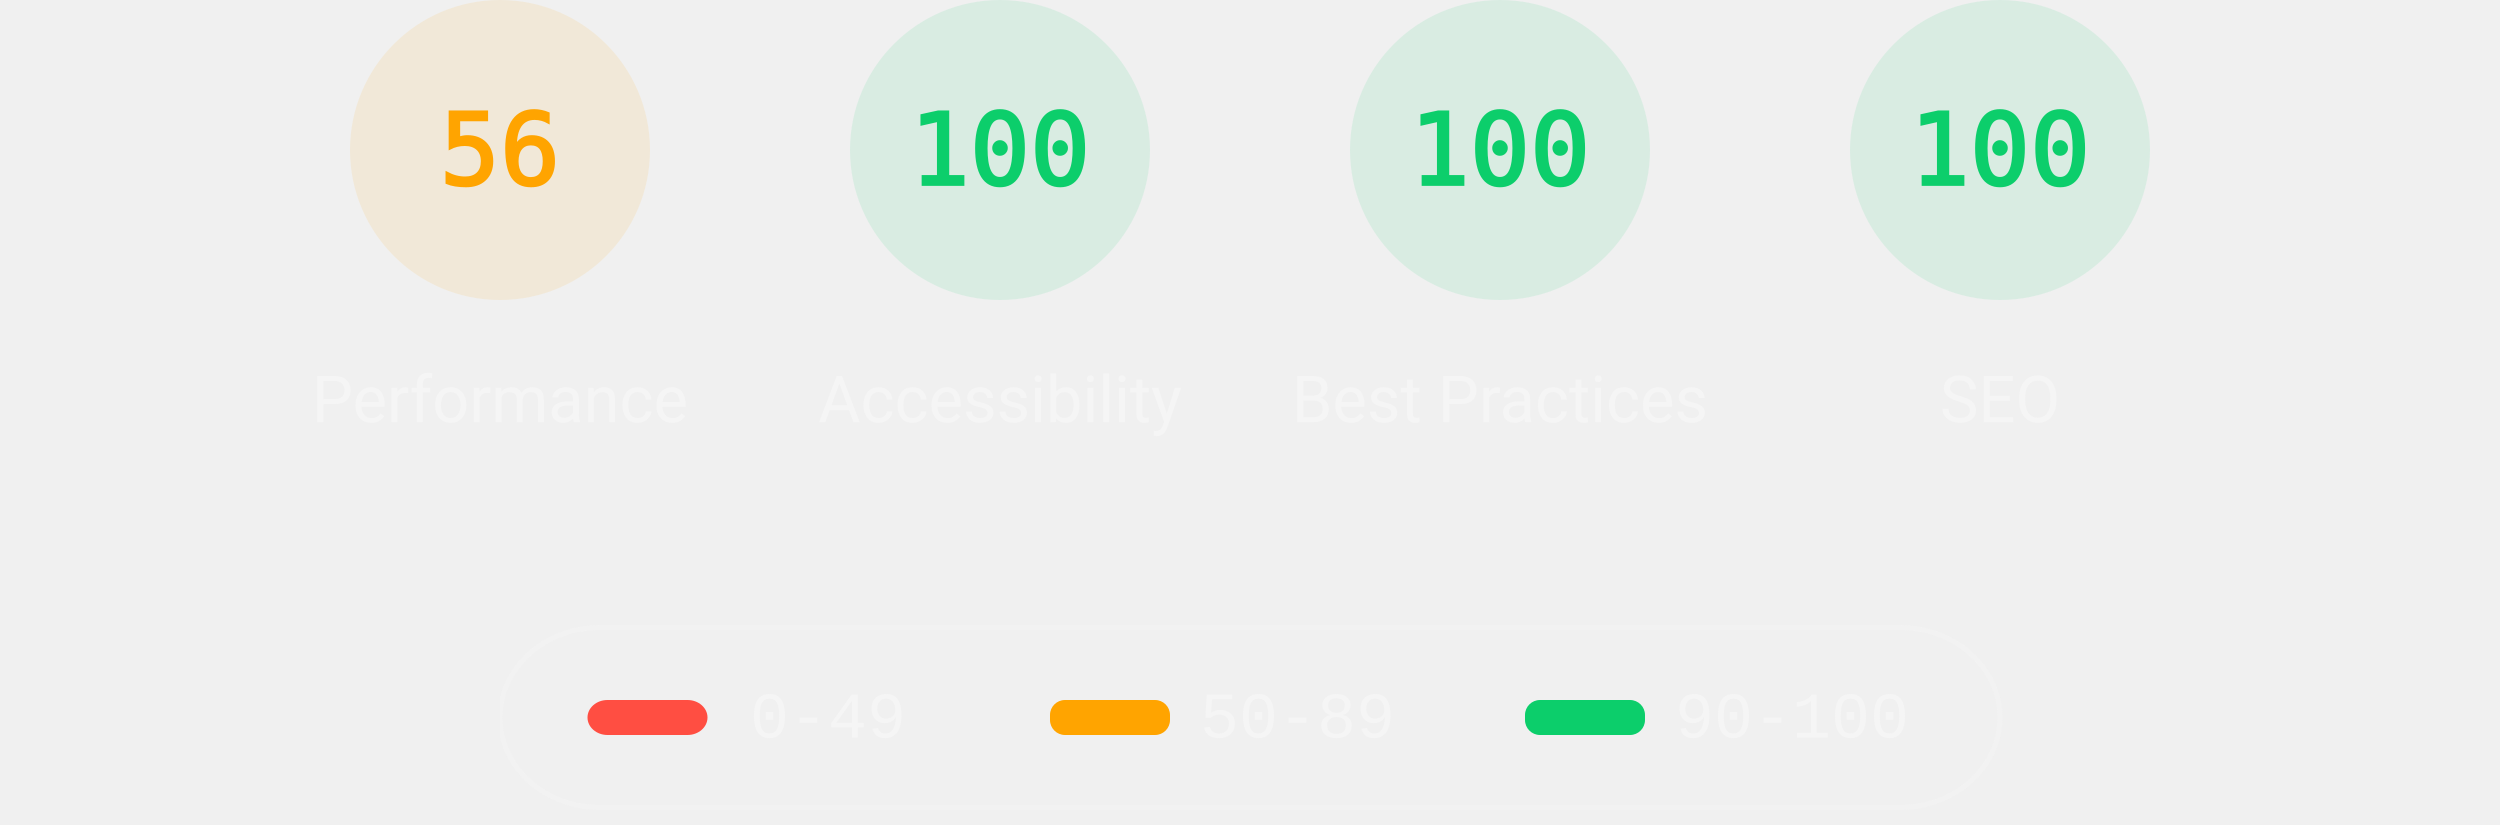
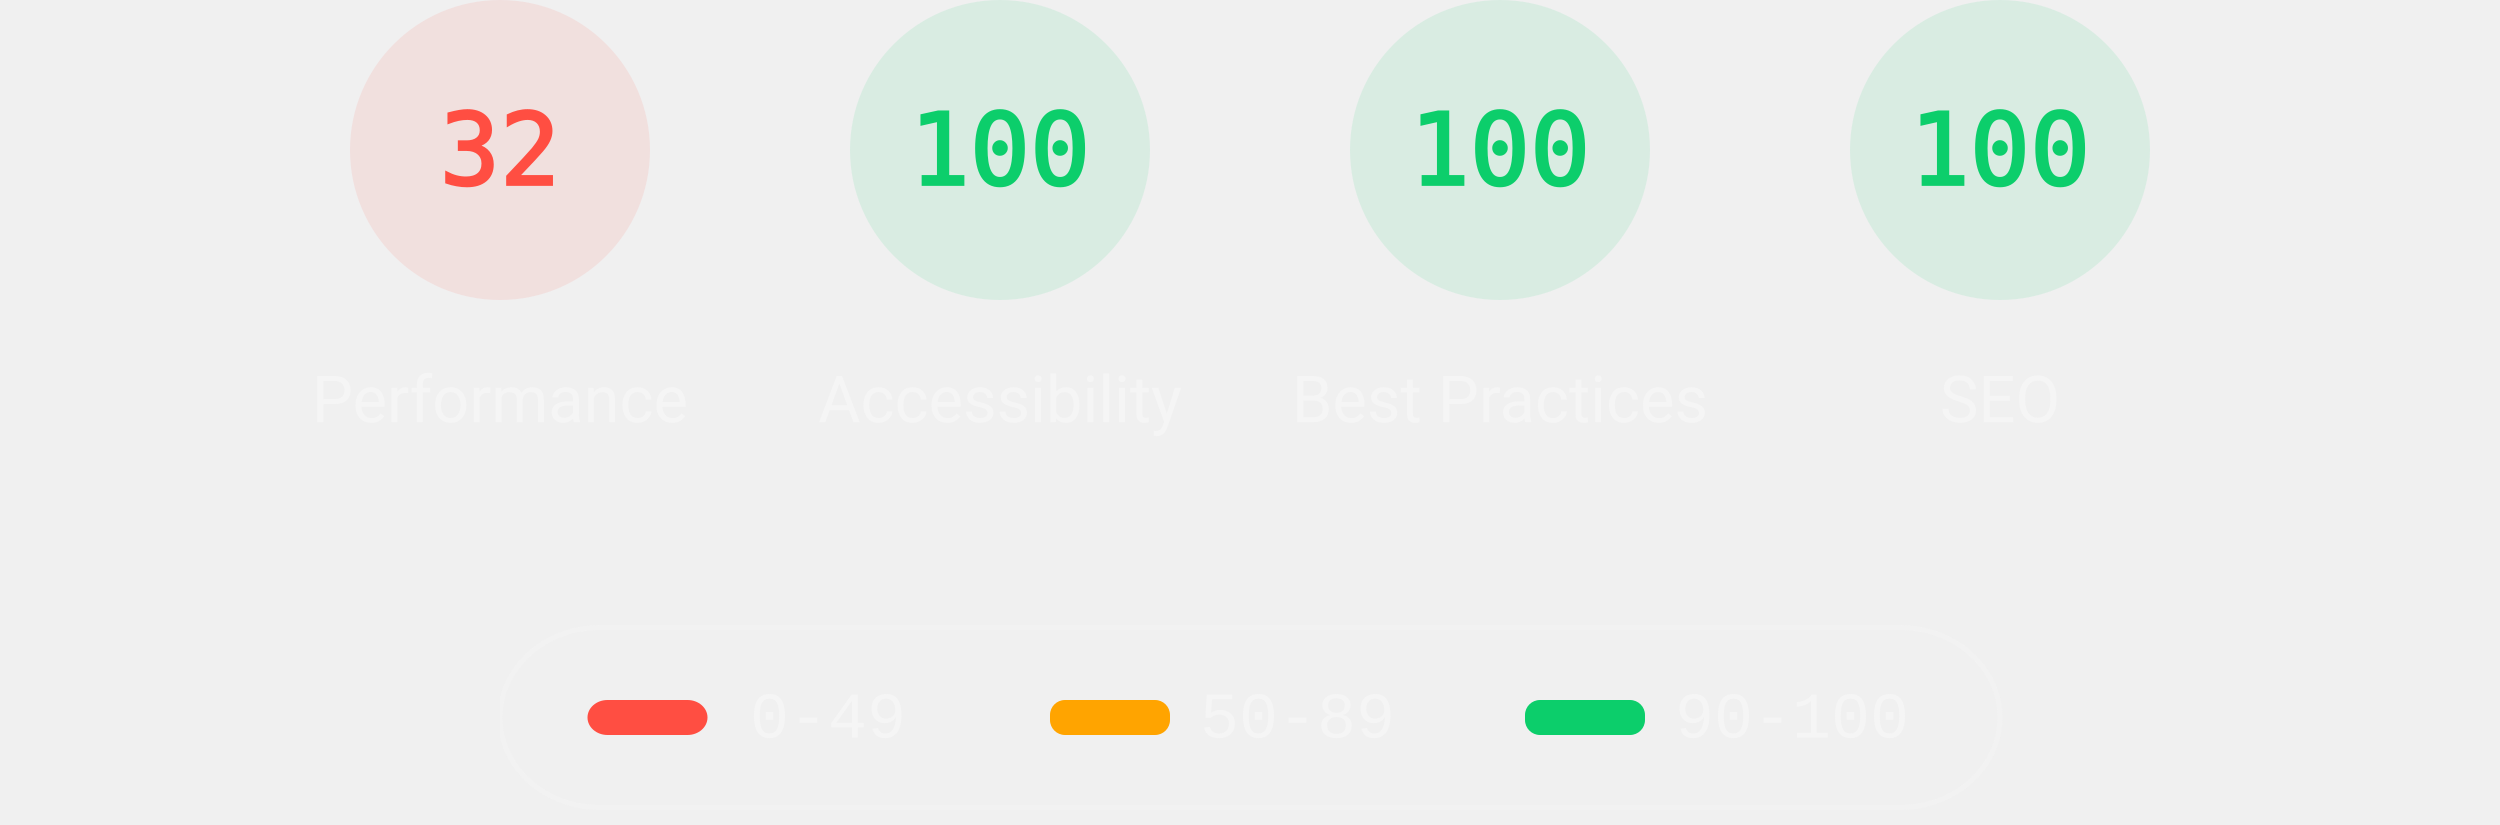
<svg xmlns="http://www.w3.org/2000/svg" class="theme--dark" fill="none" width="1000" height="330">
  <style>
			.gauge-base {
				opacity: 0.1
			}

			.gauge-arc {
				fill: none;
				animation-delay: 250ms;
				stroke-linecap: round;
				transform: rotate(-90deg);
				transform-origin: 100px 60px;
				animation: load-gauge 1s ease forwards
			}

			.guage-text {
				font-size: 40px;
				font-family: monospace;
				text-align: center
			}

			.guage-red {
				color: #ff4e42;
				fill: #ff4e42;
				stroke: #ff4e42
			}
			.guage-orange {
				color: #ffa400;
				fill: #ffa400;
				stroke: #ffa400
			}
			.guage-green {
				color: #0cce6b;
				fill: #0cce6b;
				stroke: #0cce6b
			}
			.theme--agnostic .guage-undefined {
				color: #5c5c5c;
				fill: #5c5c5c;
				stroke: #5c5c5c
			}
			.theme--light .guage-undefined {
				color: #1e1e1e;
				fill: #1e1e1e;
				stroke: #1e1e1e
			}
			.theme--dark .guage-undefined {
				color: #f5f5f5;
				fill: #f5f5f5;
				stroke: #f5f5f5
			}

			.guage-title {
				stroke: none;
				font-size: 26px;
				line-height: 26px;
				font-family: Roboto, Halvetica, Arial, sans-serif
			}
			.metric.guage-title {
				font-family: 'Courier New', Courier, monospace
			}
			.theme--agnostic .guage-title {
				color: #737373;
				fill: #737373
			}
			.theme--light .guage-title {
				color: #212121;
				fill: #212121
			}
			.theme--dark .guage-title {
				color: #f5f5f5;
				fill: #f5f5f5
			}

			@keyframes load-gauge {
				from {
					stroke-dasharray: 0 352.858
				}
			}
			.lh-gauge--pwa__disc {
				fill: #e0e0e0
			}
			.lh-gauge--pwa__logo {
				position: relative;
				fill: #b0b0b0
			}
			.lh-gauge--pwa__invisible {
				display: none
			}
			.lh-gauge--pwa__visible {
				display: inline
			}
			.guage-invisible {
				display: none
			}
			.lh-gauge--pwa__logo--primary-color {
				fill: #304ffe
			}
			.theme--agnostic .lh-gauge--pwa__logo--secondary-color {
				fill: #787878
			}
			.theme--light .lh-gauge--pwa__logo--secondary-color {
				fill: #3d3d3d
			}
			.theme--dark .lh-gauge--pwa__logo--secondary-color {
				fill: #d8b6b6
			}
			.theme--light #svg_2 {
				stroke: #00000022
			}
			.theme--agnostic #svg_2 {
				stroke: #616161
			}
			.theme--light #svg_2 {
				stroke: #00000022
			}
			.theme--dark #svg_2 {
				stroke: #f5f5f566
			}
		</style>
-   <svg class="guage-div guage-perf guage-orange" viewBox="0 0 200 200" width="200" height="200" x="100" y="0">
-     <circle class="gauge-base" r="56" cx="100" cy="60" stroke-width="8" />
-     <circle class="gauge-arc guage-arc-1" r="56" cx="100" cy="60" stroke-width="8" style="stroke-dasharray: 197.04, 351.858;" />
-     <text class="guage-text" x="100px" y="60px" alignment-baseline="central" dominant-baseline="central" text-anchor="middle">56</text>
+   <svg class="guage-div guage-perf guage-red" viewBox="0 0 200 200" width="200" height="200" x="100" y="0">
+     <circle class="gauge-base" r="56" cx="100" cy="60" stroke-width="8" />
+     <circle class="gauge-arc guage-arc-1" r="56" cx="100" cy="60" stroke-width="8" style="stroke-dasharray: 112.595, 351.858;" />
+     <text class="guage-text" x="100px" y="60px" alignment-baseline="central" dominant-baseline="central" text-anchor="middle">32</text>
    <text class="guage-title" x="100px" y="160px" alignment-baseline="central" dominant-baseline="central" text-anchor="middle">Performance</text>
  </svg>
  <svg class="guage-div guage-acc guage-green" viewBox="0 0 200 200" width="200" height="200" x="300" y="0">
    <circle class="gauge-base" r="56" cx="100" cy="60" stroke-width="8" />
    <circle class="gauge-arc guage-arc-2" r="56" cx="100" cy="60" stroke-width="8" style="stroke-dasharray: 351.858, 351.858;" />
    <text class="guage-text" x="100px" y="60px" alignment-baseline="central" dominant-baseline="central" text-anchor="middle">100</text>
    <text class="guage-title" x="100px" y="160px" alignment-baseline="central" dominant-baseline="central" text-anchor="middle">Accessibility</text>
  </svg>
  <svg class="guage-div guage-best guage-green" viewBox="0 0 200 200" width="200" height="200" x="500" y="0">
    <circle class="gauge-base" r="56" cx="100" cy="60" stroke-width="8" />
    <circle class="gauge-arc guage-arc-3" r="56" cx="100" cy="60" stroke-width="8" style="stroke-dasharray: 351.858, 351.858;" />
    <text class="guage-text" x="100px" y="60px" alignment-baseline="central" dominant-baseline="central" text-anchor="middle">100</text>
    <text class="guage-title" x="100px" y="160px" alignment-baseline="central" dominant-baseline="central" text-anchor="middle">Best Practices</text>
  </svg>
  <svg class="guage-div guage-seo guage-green" viewBox="0 0 200 200" width="200" height="200" x="700" y="0">
    <circle class="gauge-base" r="56" cx="100" cy="60" stroke-width="8" />
    <circle class="gauge-arc guage-arc-4" r="56" cx="100" cy="60" stroke-width="8" style="stroke-dasharray: 351.858, 351.858;" />
    <text class="guage-text" x="100px" y="60px" alignment-baseline="central" dominant-baseline="central" text-anchor="middle">100</text>
    <text class="guage-title" x="100px" y="160px" alignment-baseline="central" dominant-baseline="central" text-anchor="middle">SEO</text>
  </svg>
  <svg class="guage-div guage-pwa guage-invisible" viewBox="0 0 200 200" width="200" height="200" x="900" y="0">
    <svg viewBox="0 0 60 60" width="112" height="112" x="44" y="4">
      <defs>
        <linearGradient id="lh-gauge--pwa__check-circle__gradient-0" x1="50%" y1="0%" x2="50%" y2="100%">
          <stop stop-color="#00C852" offset="0%" />
          <stop stop-color="#009688" offset="100%" />
        </linearGradient>
        <linearGradient id="lh-gauge--pwa__installable__shadow-gradient-0" x1="76.056%" x2="24.111%" y1="82.995%" y2="24.735%">
          <stop stop-color="#A5D6A7" offset="0%" />
          <stop stop-color="#80CBC4" offset="100%" />
        </linearGradient>
        <linearGradient id="lh-gauge--pwa__fast-reliable__shadow-gradient-0" x1="76.056%" y1="82.995%" x2="25.678%" y2="26.493%">
          <stop stop-color="#64B5F6" offset="0%" />
          <stop stop-color="#2979FF" offset="100%" />
        </linearGradient>
        <g id="lh-gauge--pwa__fast-reliable-badge-0">
          <circle fill="#FFFFFF" cx="10" cy="10" r="10" />
          <path fill="#304FFE" d="M10 3.58l5.25 2.34v3.5c0 3.23-2.24 6.26-5.25 7-3.01-.74-5.25-3.77-5.25-7v-3.5L10 3.58zm-.47 10.74l2.76-4.83.03-.07c.04-.08 0-.24-.22-.24h-1.64l.47-3.26h-.47l-2.7 4.77c-.02.01.05-.1-.04.05-.09.16-.1.31.18.31h1.63l-.47 3.27h.47z" />
        </g>
        <g id="lh-gauge--pwa__installable-badge-0">
          <circle fill="#FFFFFF" cx="10" cy="10" r="10" />
          <path fill="#009688" d="M10 4.167A5.835 5.835 0 0 0 4.167 10 5.835 5.835 0 0 0 10 15.833 5.835 5.835 0 0 0 15.833 10 5.835 5.835 0 0 0 10 4.167zm2.917 6.416h-2.334v2.334H9.417v-2.334H7.083V9.417h2.334V7.083h1.166v2.334h2.334v1.166z" />
        </g>
      </defs>
      <g stroke="none" fill-rule="nonzero">
        <circle class="lh-gauge--pwa__disc" cx="30" cy="30" r="30" />
        <g class="lh-gauge--pwa__logo">
          <path d="M35.66 19.39l.7-1.75h2L37.4 15 38.6 12l3.4 9h-2.51l-.58-1.61z" />
          <path d="M33.52 21l3.65-9h-2.42l-2.5 5.82L30.5 12h-1.86l-1.9 5.82-1.35-2.65-1.21 3.72L25.4 21h2.38l1.72-5.2 1.64 5.2z" />
          <path fill-rule="nonzero" d="M20.3 17.91h1.48c.45 0 .85-.05 1.2-.15l.39-1.18 1.07-3.3a2.64 2.64 0 0 0-.28-.37c-.55-.6-1.36-.91-2.42-.91H18v9h2.3V17.9zm1.96-3.84c.22.22.33.5.33.87 0 .36-.1.65-.29.87-.2.23-.59.35-1.15.35h-.86v-2.41h.87c.52 0 .89.1 1.1.32z" />
        </g>
        <rect class="lh-gauge--pwa__component lh-gauge--pwa__na-line lh-gauge--pwa__invisible" fill="#FFFFFF" x="20" y="32" width="20" height="4" rx="2" />
        <g class="lh-gauge--pwa__component lh-gauge--pwa__fast-reliable-badge lh-gauge--pwa__invisible" transform="translate(20, 29)">
          <path fill="url(#lh-gauge--pwa__fast-reliable__shadow-gradient-0)" d="M33.63 19.49A30 30 0 0 1 16.2 30.36L3 17.14 17.14 3l16.49 16.49z" />
          <use href="#lh-gauge--pwa__fast-reliable-badge-0" />
        </g>
        <g class="lh-gauge--pwa__component lh-gauge--pwa__installable-badge lh-gauge--pwa__invisible" transform="translate(20, 29)">
          <path fill="url(#lh-gauge--pwa__installable__shadow-gradient-0)" d="M33.629 19.487c-4.272 5.453-10.391 9.39-17.415 10.869L3 17.142 17.142 3 33.63 19.487z" />
          <use href="#lh-gauge--pwa__installable-badge-0" />
        </g>
        <g class="lh-gauge--pwa__component lh-gauge--pwa__fast-reliable-installable-badges lh-gauge--pwa__invisible">
          <g transform="translate(8, 29)">
            <path fill="url(#lh-gauge--pwa__fast-reliable__shadow-gradient-0)" d="M16.321 30.463L3 17.143 17.142 3l22.365 22.365A29.864 29.864 0 0 1 22 31c-1.942 0-3.84-.184-5.679-.537z" />
            <use href="#lh-gauge--pwa__fast-reliable-badge-0" />
          </g>
          <g transform="translate(32, 29)">
            <path fill="url(#lh-gauge--pwa__installable__shadow-gradient-0)" d="M25.982 11.84a30.107 30.107 0 0 1-13.08 15.203L3 17.143 17.142 3l8.84 8.84z" />
            <use href="#lh-gauge--pwa__installable-badge-0" />
          </g>
        </g>
        <g class="lh-gauge--pwa__component lh-gauge--pwa__check-circle lh-gauge--pwa__invisible" transform="translate(18, 28)">
          <circle fill="#FFFFFF" cx="12" cy="12" r="12" />
          <path fill="url(#lh-gauge--pwa__check-circle__gradient-0)" d="M12 2a10 10 0 1 0 0 20 10 10 0 0 0 0-20zm-2 15l-5-5 1.41-1.41L10 14.17l7.59-7.59L19 8l-9 9z" />
        </g>
      </g>
    </svg>
    <text class="guage-title" y="160px" alignment-baseline="central" dominant-baseline="central" text-anchor="middle">
      <tspan x="100px" dy="-6px">Progressive</tspan>
      <tspan x="100px" dy="30px">Web App</tspan>
    </text>
  </svg>
  <svg width="604" height="76" x="200" y="250">
    <g>
      <rect fill="none" id="canvas_background" height="80" width="604" y="-1" x="-1" />
      <g display="none" overflow="visible" y="0" x="0" height="100%" width="100%" id="canvasGrid">
        <rect fill="url(#gridpattern)" stroke-width="0" y="0" x="0" height="100%" width="100%" />
      </g>
    </g>
    <g>
      <rect fill-opacity="0" stroke-width="2" rx="40" id="svg_2" height="72" width="600" y="1" x="0" fill="#000000" />
      <rect stroke="#000" rx="8" id="svg_3" height="14" width="48" y="30" x="35" stroke-opacity="null" stroke-width="0" fill="#ff4e42" />
      <rect stroke="#000" rx="6" id="svg_4" height="14" width="48" y="30" x="220" stroke-opacity="null" stroke-width="0" fill="#ffa400" />
      <rect stroke="#000" rx="6" id="svg_5" height="14" width="48" y="30" x="410" stroke-opacity="null" stroke-width="0" fill="#0cce6b" />
      <text class="metric guage-title" xml:space="preserve" text-anchor="start" font-size="26" id="svg_6" y="45" x="100" stroke-opacity="null" stroke-width="0" stroke="#000">0-49</text>
      <text class="metric guage-title" xml:space="preserve" text-anchor="start" font-size="26" id="svg_7" y="45" x="280" stroke-opacity="null" stroke-width="0" stroke="#000">50-89</text>
      <text class="metric guage-title" xml:space="preserve" text-anchor="start" font-size="26" id="svg_8" y="45" x="470" stroke-opacity="null" stroke-width="0" stroke="#000">90-100</text>
    </g>
  </svg>
</svg>
